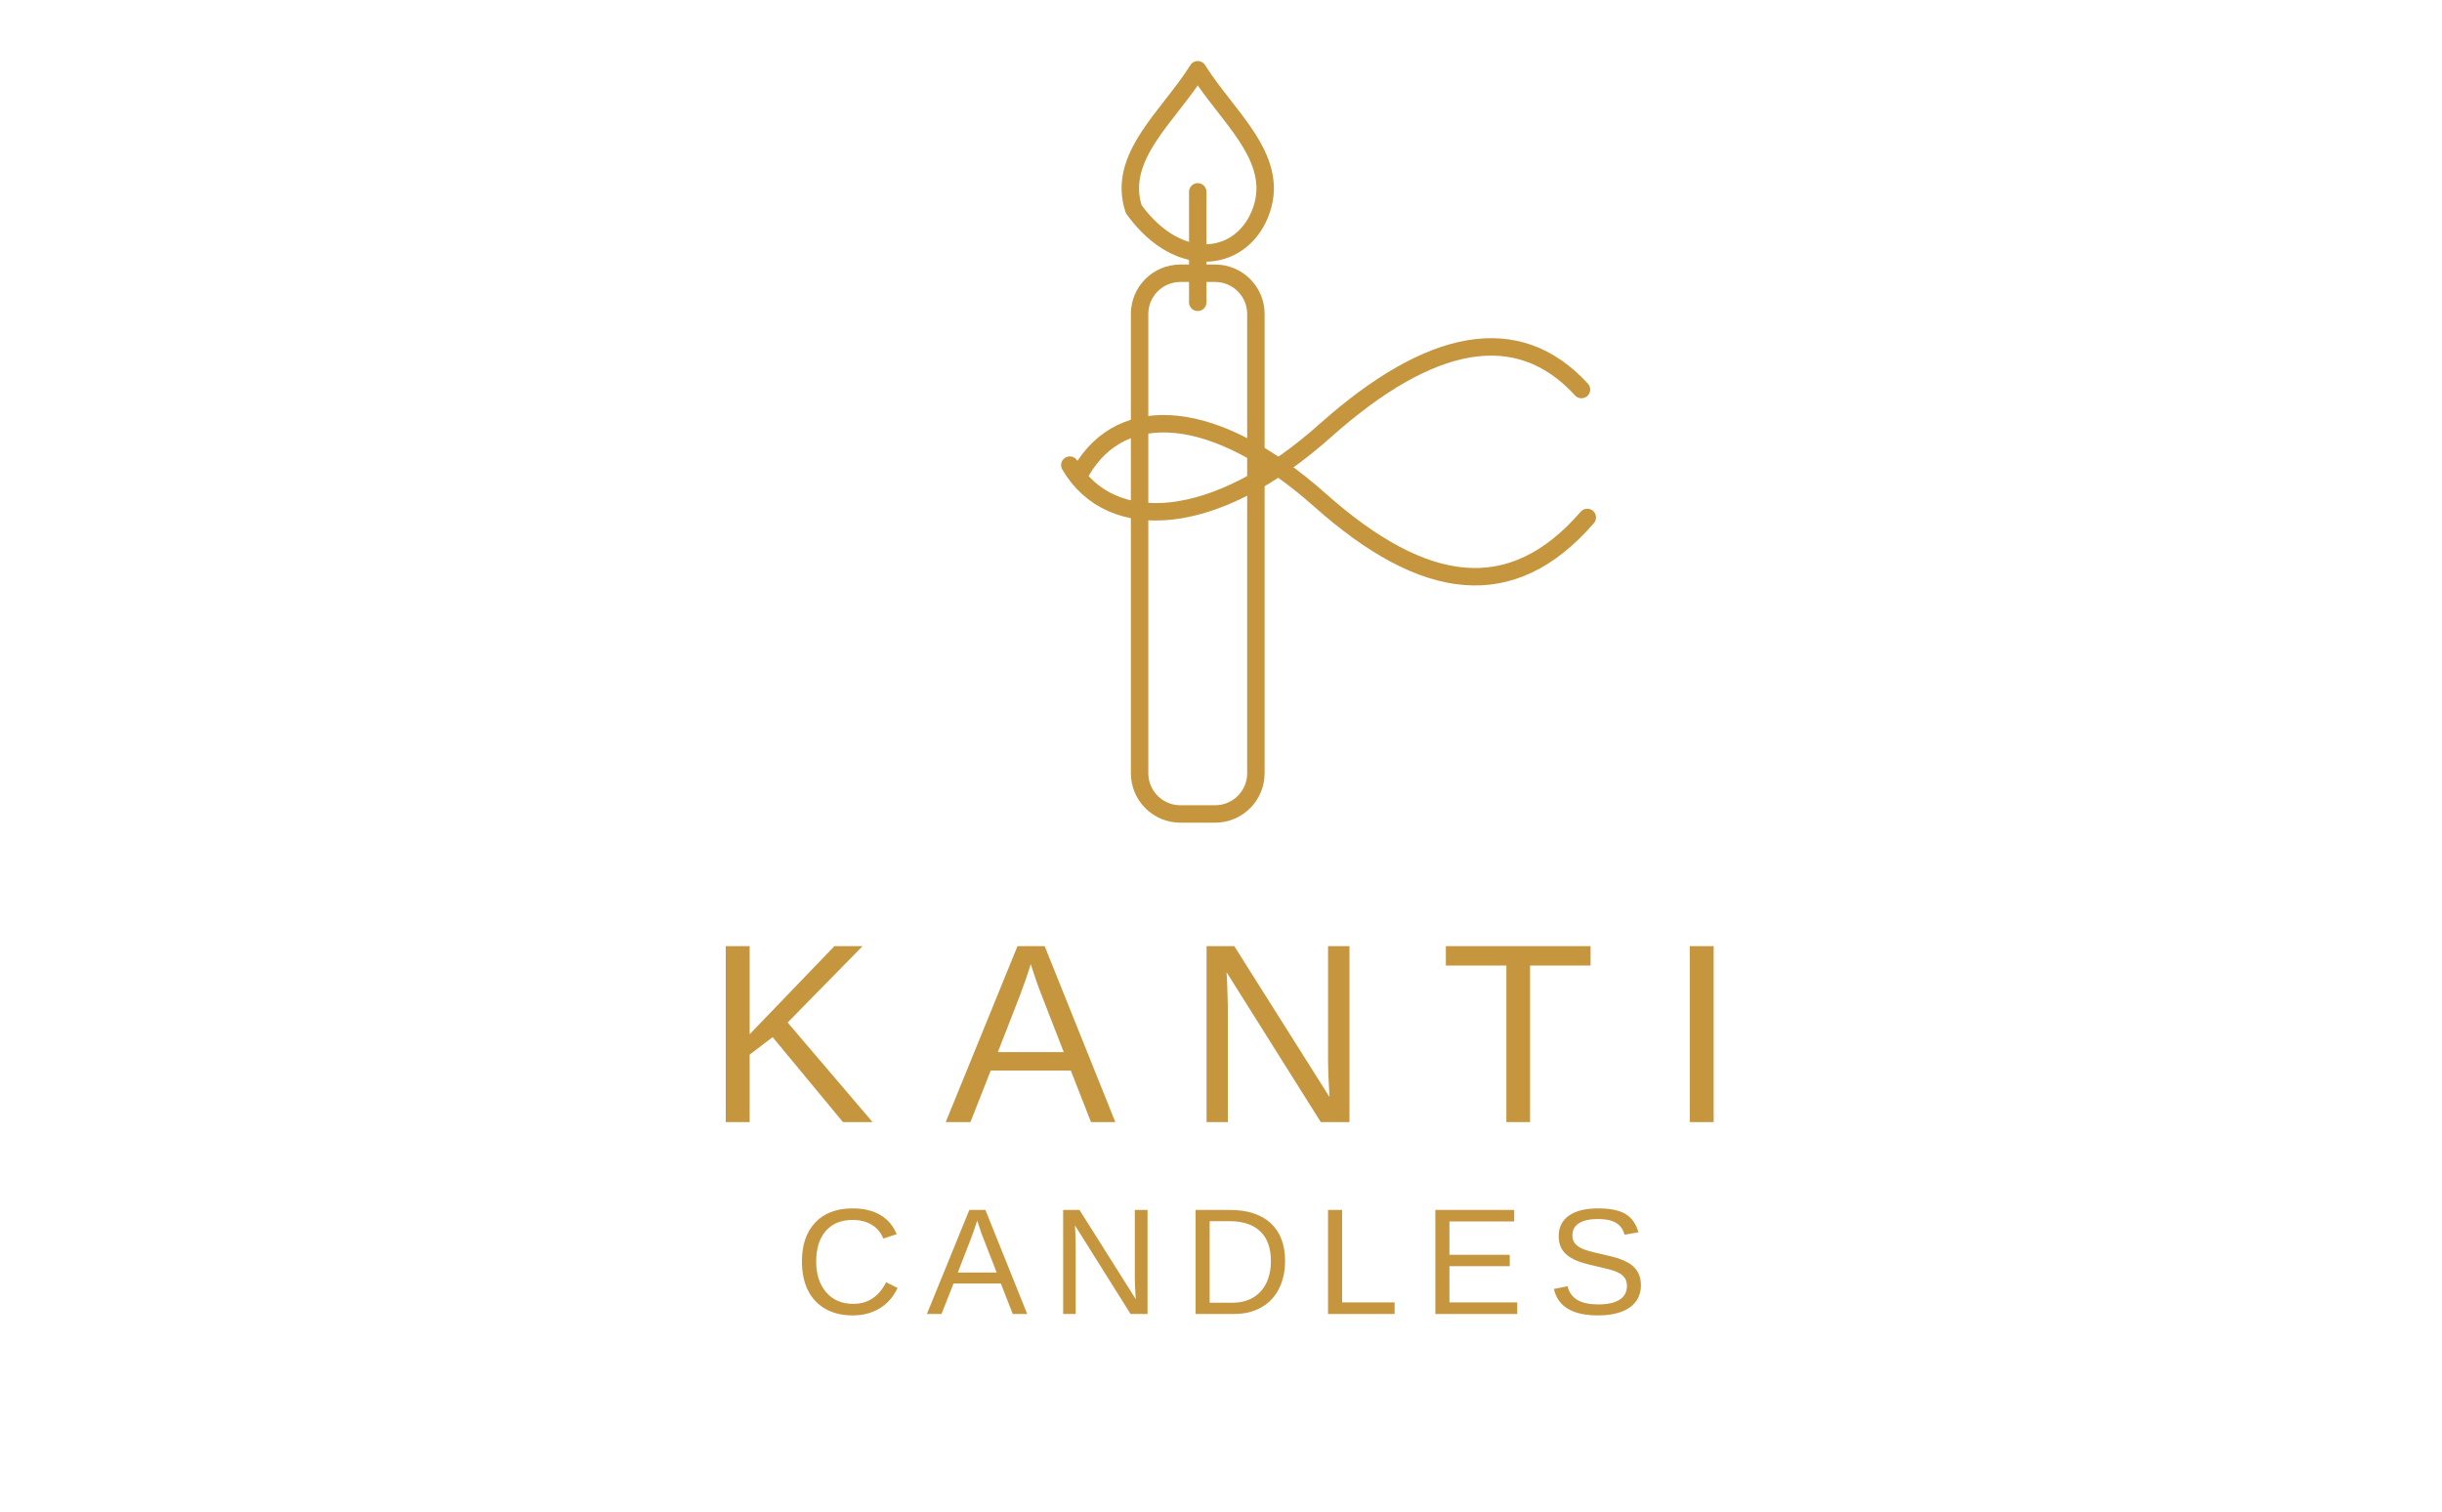
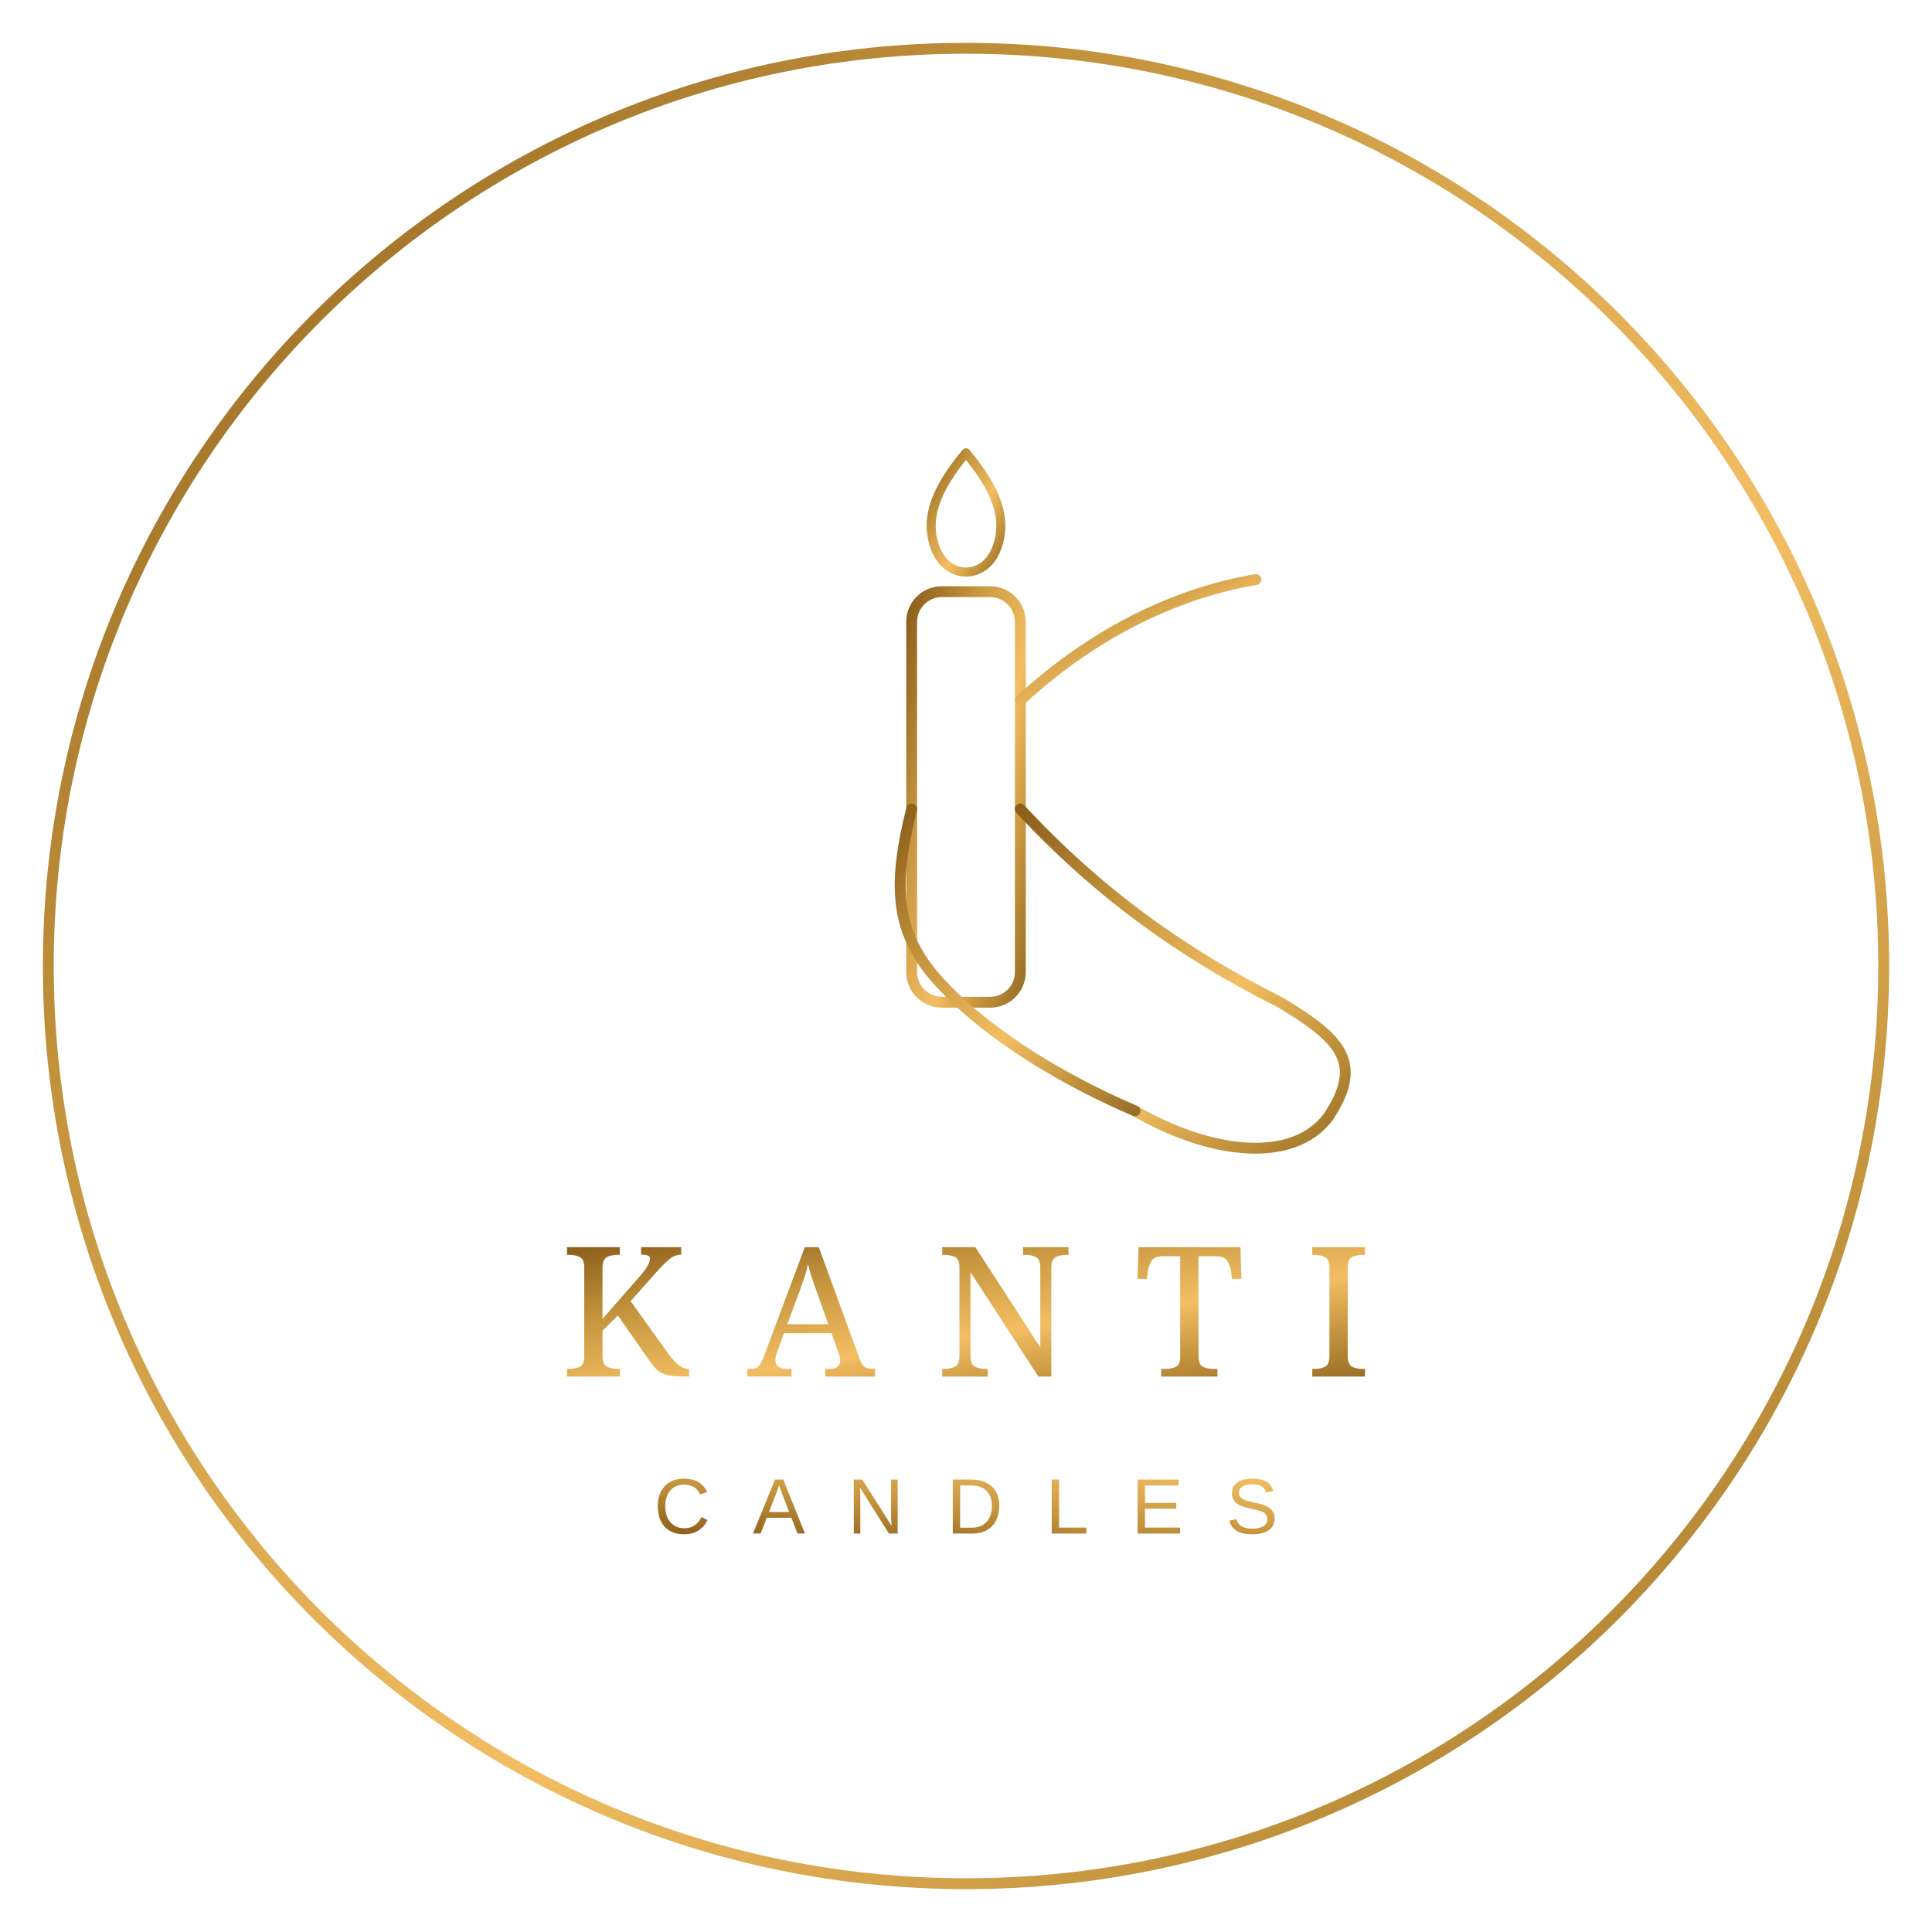
- <svg xmlns="http://www.w3.org/2000/svg" width="420" height="260" viewBox="0 0 420 260" fill="none">
-   <rect width="420" height="260" fill="transparent" />
-   <g stroke="#C6963F" stroke-width="3" stroke-linecap="round" stroke-linejoin="round">
-     <path d="M195 36C192 27 201 20 206 12C211 20 220 27 217 36C214 45 203 47 195 36Z" />
-     <rect x="196" y="47" width="20" height="93" rx="7" />
-     <path d="M206 52V33" />
-     <path d="M186 81C193 69 209 70 227 86C245 102 260 104 273 89" />
-     <path d="M184 80C191 92 209 91 228 74C246 58 261 55 272 67" />
-   </g>
-   <g fill="#C6963F" font-family="DM Sans, Arial, sans-serif" text-anchor="middle">
-     <text x="210" y="193" font-size="44" letter-spacing="12">KANTI</text>
-     <text x="210" y="226" font-size="26" letter-spacing="4">CANDLES</text>
-   </g>
+ <svg xmlns="http://www.w3.org/2000/svg" width="320" height="320" viewBox="0 0 320 320" fill="none">
+   <defs>
+     <linearGradient id="goldGrad" x1="0%" y1="0%" x2="100%" y2="100%">
+       <stop offset="0%" stop-color="#8B5E1A" />
+       <stop offset="30%" stop-color="#C6963F" />
+       <stop offset="60%" stop-color="#F3BE63" />
+       <stop offset="80%" stop-color="#C6963F" />
+       <stop offset="100%" stop-color="#9A7028" />
+     </linearGradient>
+     <linearGradient id="goldGrad2" x1="100%" y1="0%" x2="0%" y2="100%">
+       <stop offset="0%" stop-color="#F3BE63" />
+       <stop offset="50%" stop-color="#C6963F" />
+       <stop offset="100%" stop-color="#8B5E1A" />
+     </linearGradient>
+   </defs>
+   <circle cx="160" cy="160" r="152" stroke="url(#goldGrad)" stroke-width="1.8" fill="none" />
+   <rect x="151" y="98" width="18" height="68" rx="5" stroke="url(#goldGrad)" stroke-width="1.8" fill="none" />
+   <line x1="160" y1="90" x2="160" y2="98" stroke="url(#goldGrad)" stroke-width="1.5" stroke-linecap="round" />
+   <path d="M160 75 C155 81 153 86 155 91 C157 96 163 96 165 91 C167 86 165 81 160 75Z" stroke="url(#goldGrad)" stroke-width="1.5" fill="none" stroke-linejoin="round" />
+   <path d="M169 116 C182 104 196 98 208 96" stroke="url(#goldGrad)" stroke-width="1.8" fill="none" stroke-linecap="round" />
+   <path d="M169 134 C182 148 196 158 212 166 C222 172 226 176 220 185 C214 193 200 191 188 184" stroke="url(#goldGrad)" stroke-width="1.8" fill="none" stroke-linecap="round" stroke-linejoin="round" />
+   <path d="M188 184 C174 178 162 170 155 162 C148 154 148 146 151 134" stroke="url(#goldGrad)" stroke-width="1.8" fill="none" stroke-linecap="round" />
+   <text x="160" y="228" font-family="Cormorant Garamond, Georgia, serif" font-size="30" font-weight="500" letter-spacing="10" text-anchor="middle" fill="url(#goldGrad)">KANTI</text>
+   <text x="160" y="254" font-family="DM Sans, Arial, sans-serif" font-size="13" font-weight="400" letter-spacing="7" text-anchor="middle" fill="url(#goldGrad2)">CANDLES</text>
</svg>
